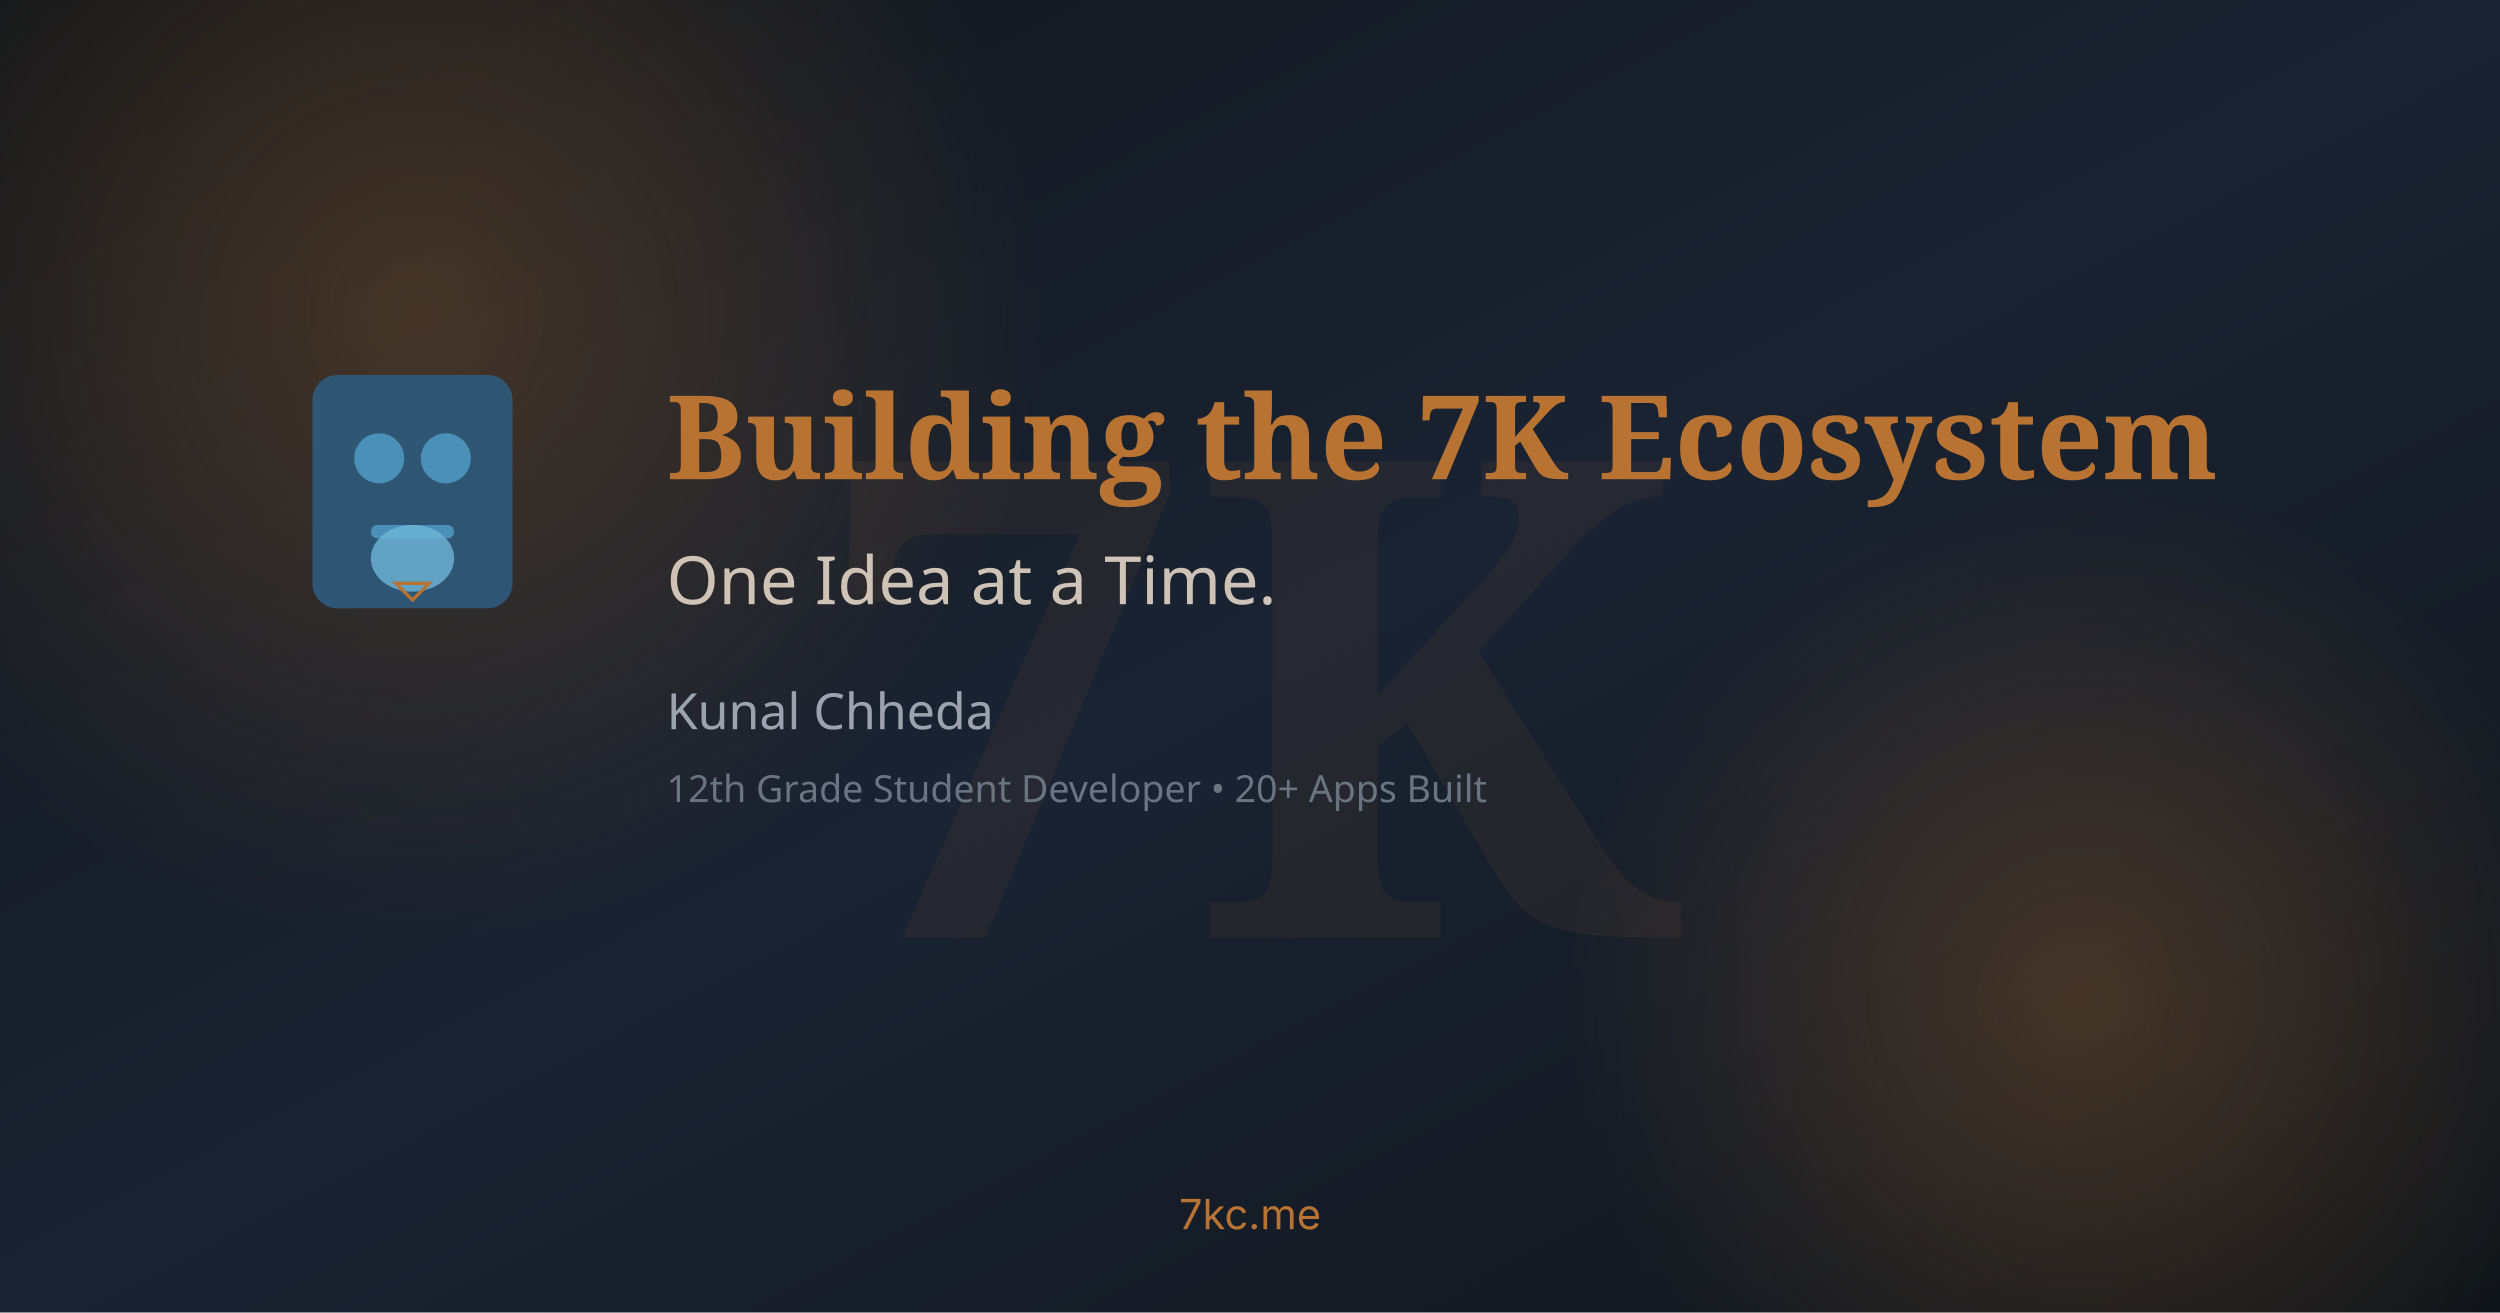
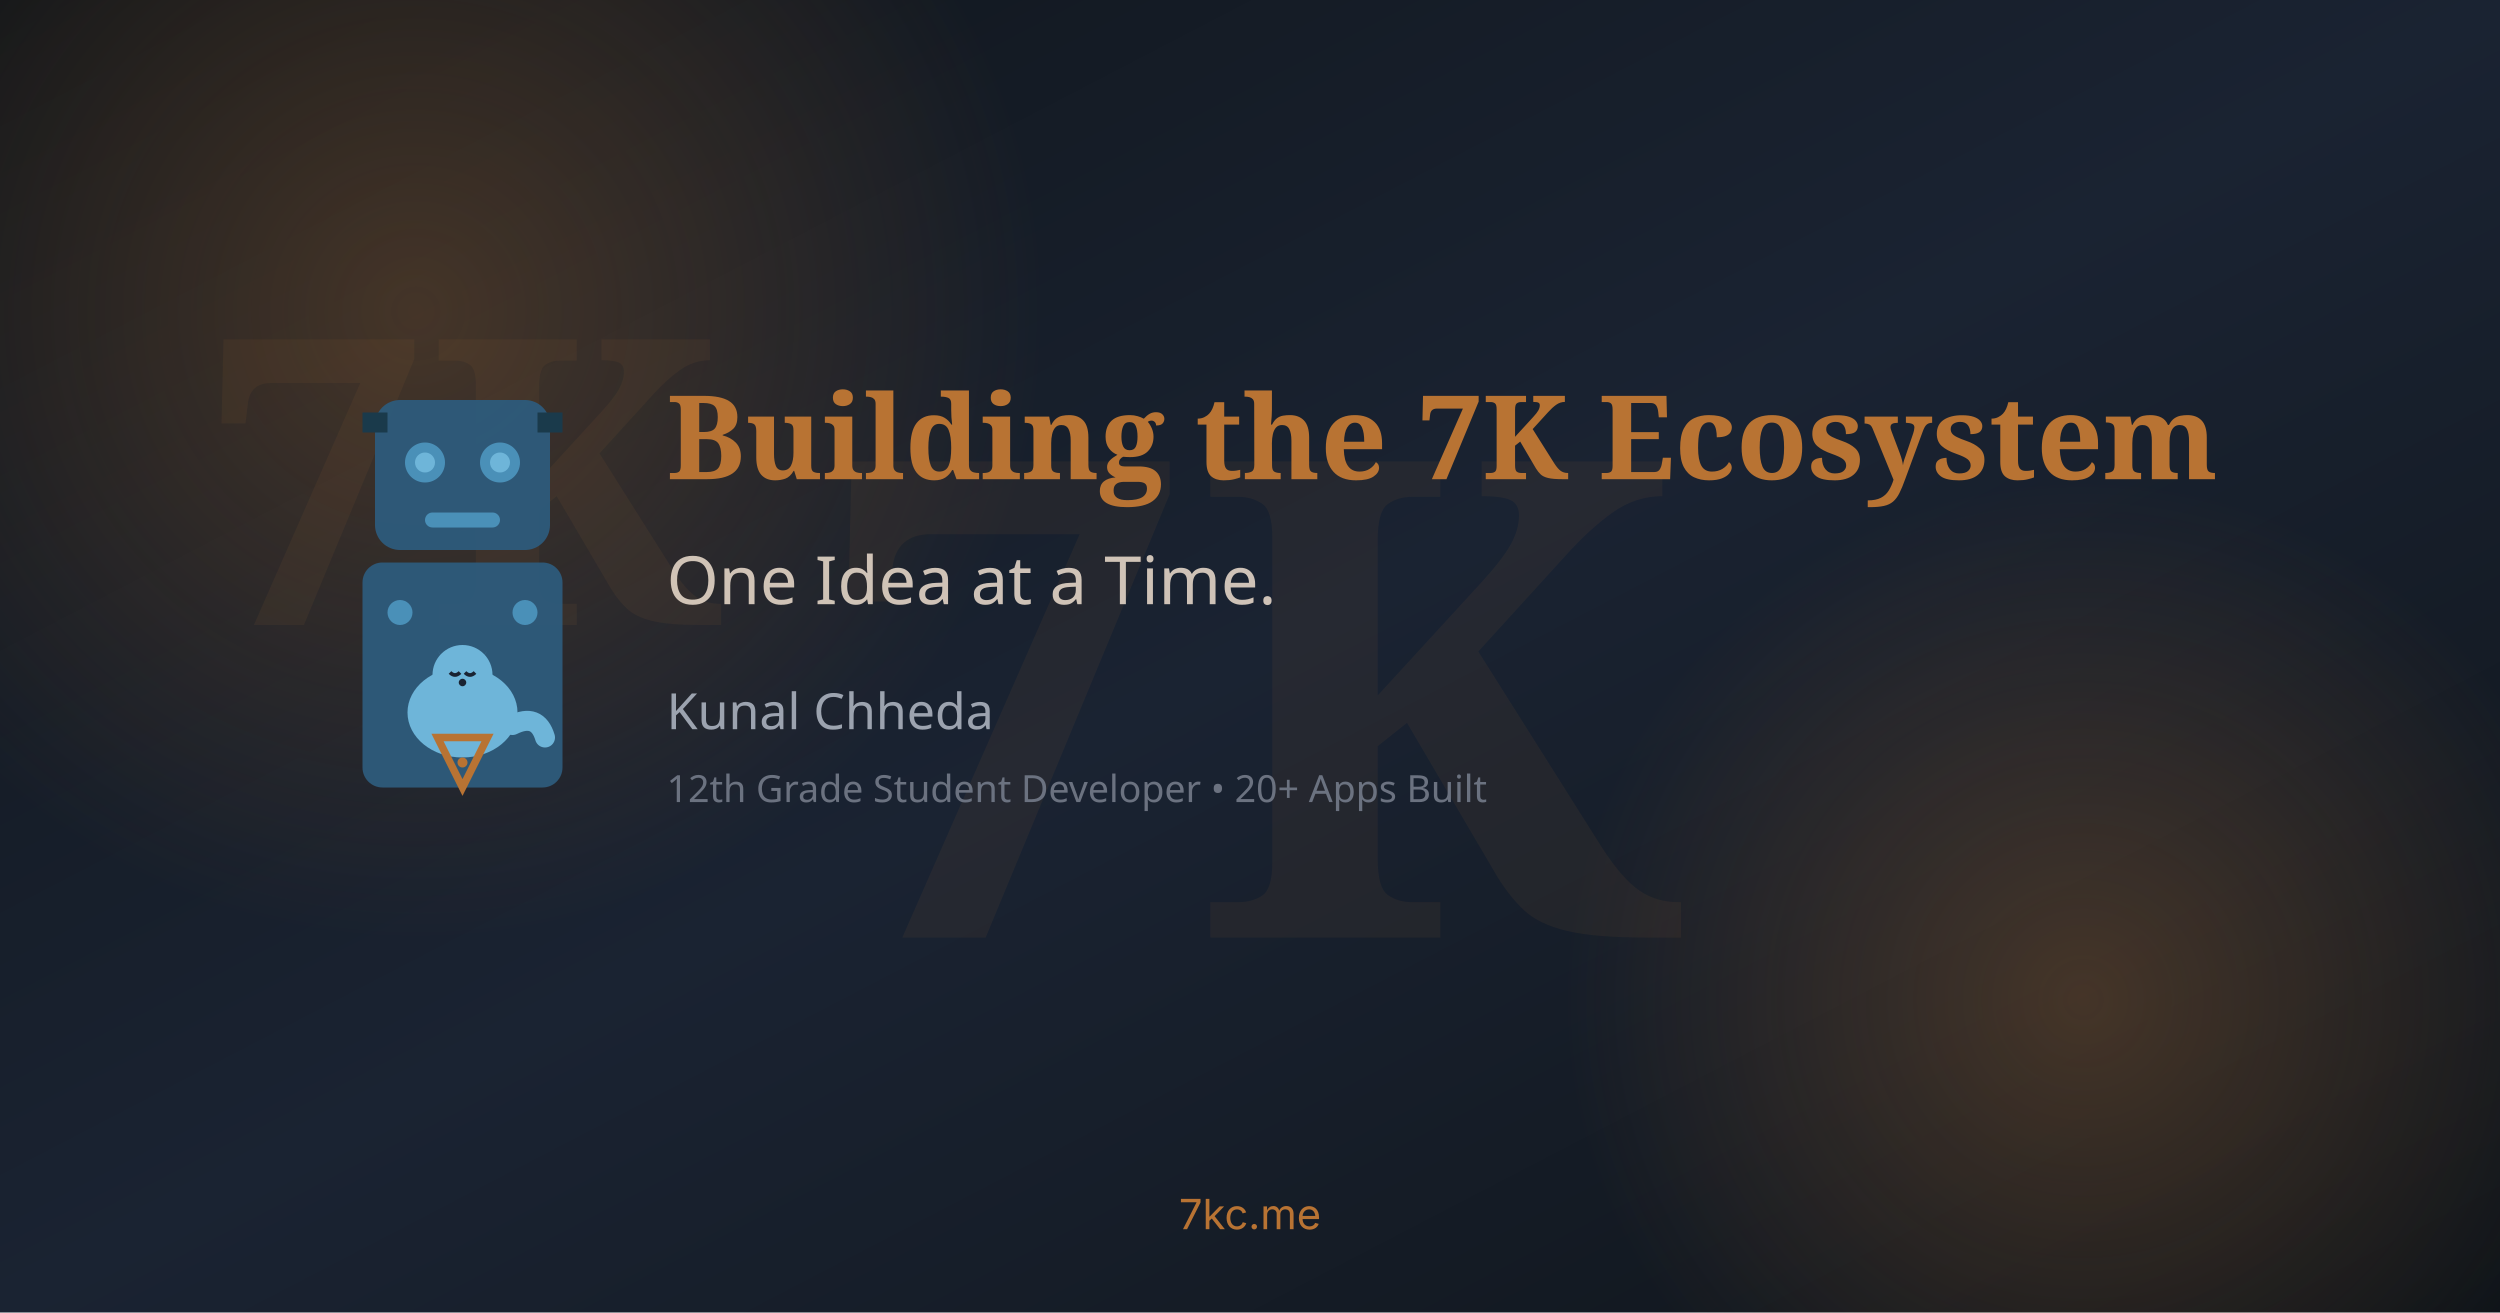
<svg xmlns="http://www.w3.org/2000/svg" width="1200" height="630" viewBox="0 0 1200 630" fill="none">
  <defs>
    <linearGradient id="bgGradient" x1="0%" y1="0%" x2="100%" y2="100%">
      <stop offset="0%" style="stop-color:#0f1419;stop-opacity:1" />
      <stop offset="50%" style="stop-color:#1a2332;stop-opacity:1" />
      <stop offset="100%" style="stop-color:#0f1419;stop-opacity:1" />
    </linearGradient>
    <radialGradient id="accentGlow" cx="50%" cy="50%" r="50%">
      <stop offset="0%" style="stop-color:#B87333;stop-opacity:0.3" />
      <stop offset="100%" style="stop-color:#B87333;stop-opacity:0" />
    </radialGradient>
  </defs>
  <rect width="1200" height="630" fill="url(#bgGradient)" />
  <ellipse cx="200" cy="150" rx="300" ry="300" fill="url(#accentGlow)" />
  <ellipse cx="1000" cy="480" rx="250" ry="250" fill="url(#accentGlow)" />
  <text x="600" y="450" font-family="Playfair Display, serif" font-size="320" font-weight="bold" fill="#B87333" opacity="0.08" text-anchor="middle">7K</text>
  <g transform="translate(100, 180)">
-     <g transform="translate(50, 0) scale(0.8)">
-       <rect x="0" y="0" width="120" height="140" rx="15" fill="#2d5a7b" opacity="0.9" />
-       <circle cx="40" cy="50" r="15" fill="#4a90b8" />
-       <circle cx="80" cy="50" r="15" fill="#4a90b8" />
-       <rect x="35" y="90" width="50" height="8" rx="4" fill="#4a90b8" />
-       <ellipse cx="60" cy="110" rx="25" ry="20" fill="#6eb5d9" opacity="0.8" />
-       <path d="M 50 125 L 60 135 L 70 125 Z" stroke="#B87333" stroke-width="2" fill="none" />
+     <g transform="translate(50, 0) scale(1.2)">
+       <text x="60" y="100" font-family="Playfair Display, serif" font-size="160" font-weight="bold" fill="#B87333" opacity="0.08" text-anchor="middle">7K</text>
+       <rect x="25" y="10" width="70" height="60" rx="10" fill="#2d5a7b" opacity="0.95" />
+       <rect x="20" y="15" width="10" height="8" fill="#1a3a4b" />
+       <rect x="90" y="15" width="10" height="8" fill="#1a3a4b" />
+       <circle cx="45" cy="35" r="8" fill="#4a90b8" />
+       <circle cx="75" cy="35" r="8" fill="#4a90b8" />
+       <circle cx="45" cy="35" r="4" fill="#6eb5d9" />
+       <circle cx="75" cy="35" r="4" fill="#6eb5d9" />
+       <rect x="45" y="55" width="30" height="6" rx="3" fill="#4a90b8" />
+       <rect x="20" y="75" width="80" height="90" rx="8" fill="#2d5a7b" opacity="0.95" />
+       <circle cx="35" cy="95" r="5" fill="#4a90b8" />
+       <circle cx="85" cy="95" r="5" fill="#4a90b8" />
+       <g transform="translate(35, 110)">
+         <ellipse cx="25" cy="25" rx="22" ry="18" fill="#6eb5d9" />
+         <circle cx="25" cy="10" r="12" fill="#6eb5d9" />
+         <path d="M 18 5 L 15 0 L 20 8 Z" fill="#6eb5d9" />
+         <path d="M 32 5 L 35 0 L 30 8 Z" fill="#6eb5d9" />
+         <path d="M 20 9 Q 22 11 24 9" stroke="#1a2332" stroke-width="1.5" fill="none" />
+         <path d="M 26 9 Q 28 11 30 9" stroke="#1a2332" stroke-width="1.5" fill="none" />
+         <circle cx="25" cy="13" r="1.5" fill="#1a2332" />
+         <path d="M 45 30 Q 55 25 58 35" stroke="#6eb5d9" stroke-width="8" fill="none" stroke-linecap="round" />
+       </g>
+       <path d="M 50 145 L 60 165 L 70 145 Z" stroke="#B87333" stroke-width="3" fill="none" />
+       <circle cx="60" cy="155" r="2" fill="#B87333" />
    </g>
    <text x="220" y="50" font-family="Playfair Display, serif" font-size="56" font-weight="bold" fill="#B87333">Building the 7K Ecosystem</text>
    <text x="220" y="110" font-family="PT Sans, sans-serif" font-size="32" fill="#e2d4c5" opacity="0.9">One Idea at a Time.</text>
    <text x="220" y="170" font-family="PT Sans, sans-serif" font-size="24" fill="#9ca3af">Kunal Chheda</text>
    <text x="220" y="205" font-family="PT Sans, sans-serif" font-size="18" fill="#6b7280">12th Grade Student Developer • 20+ Apps Built</text>
  </g>
  <text x="600" y="590" font-family="Inter, sans-serif" font-size="20" fill="#B87333" text-anchor="middle">7kc.me</text>
</svg>
